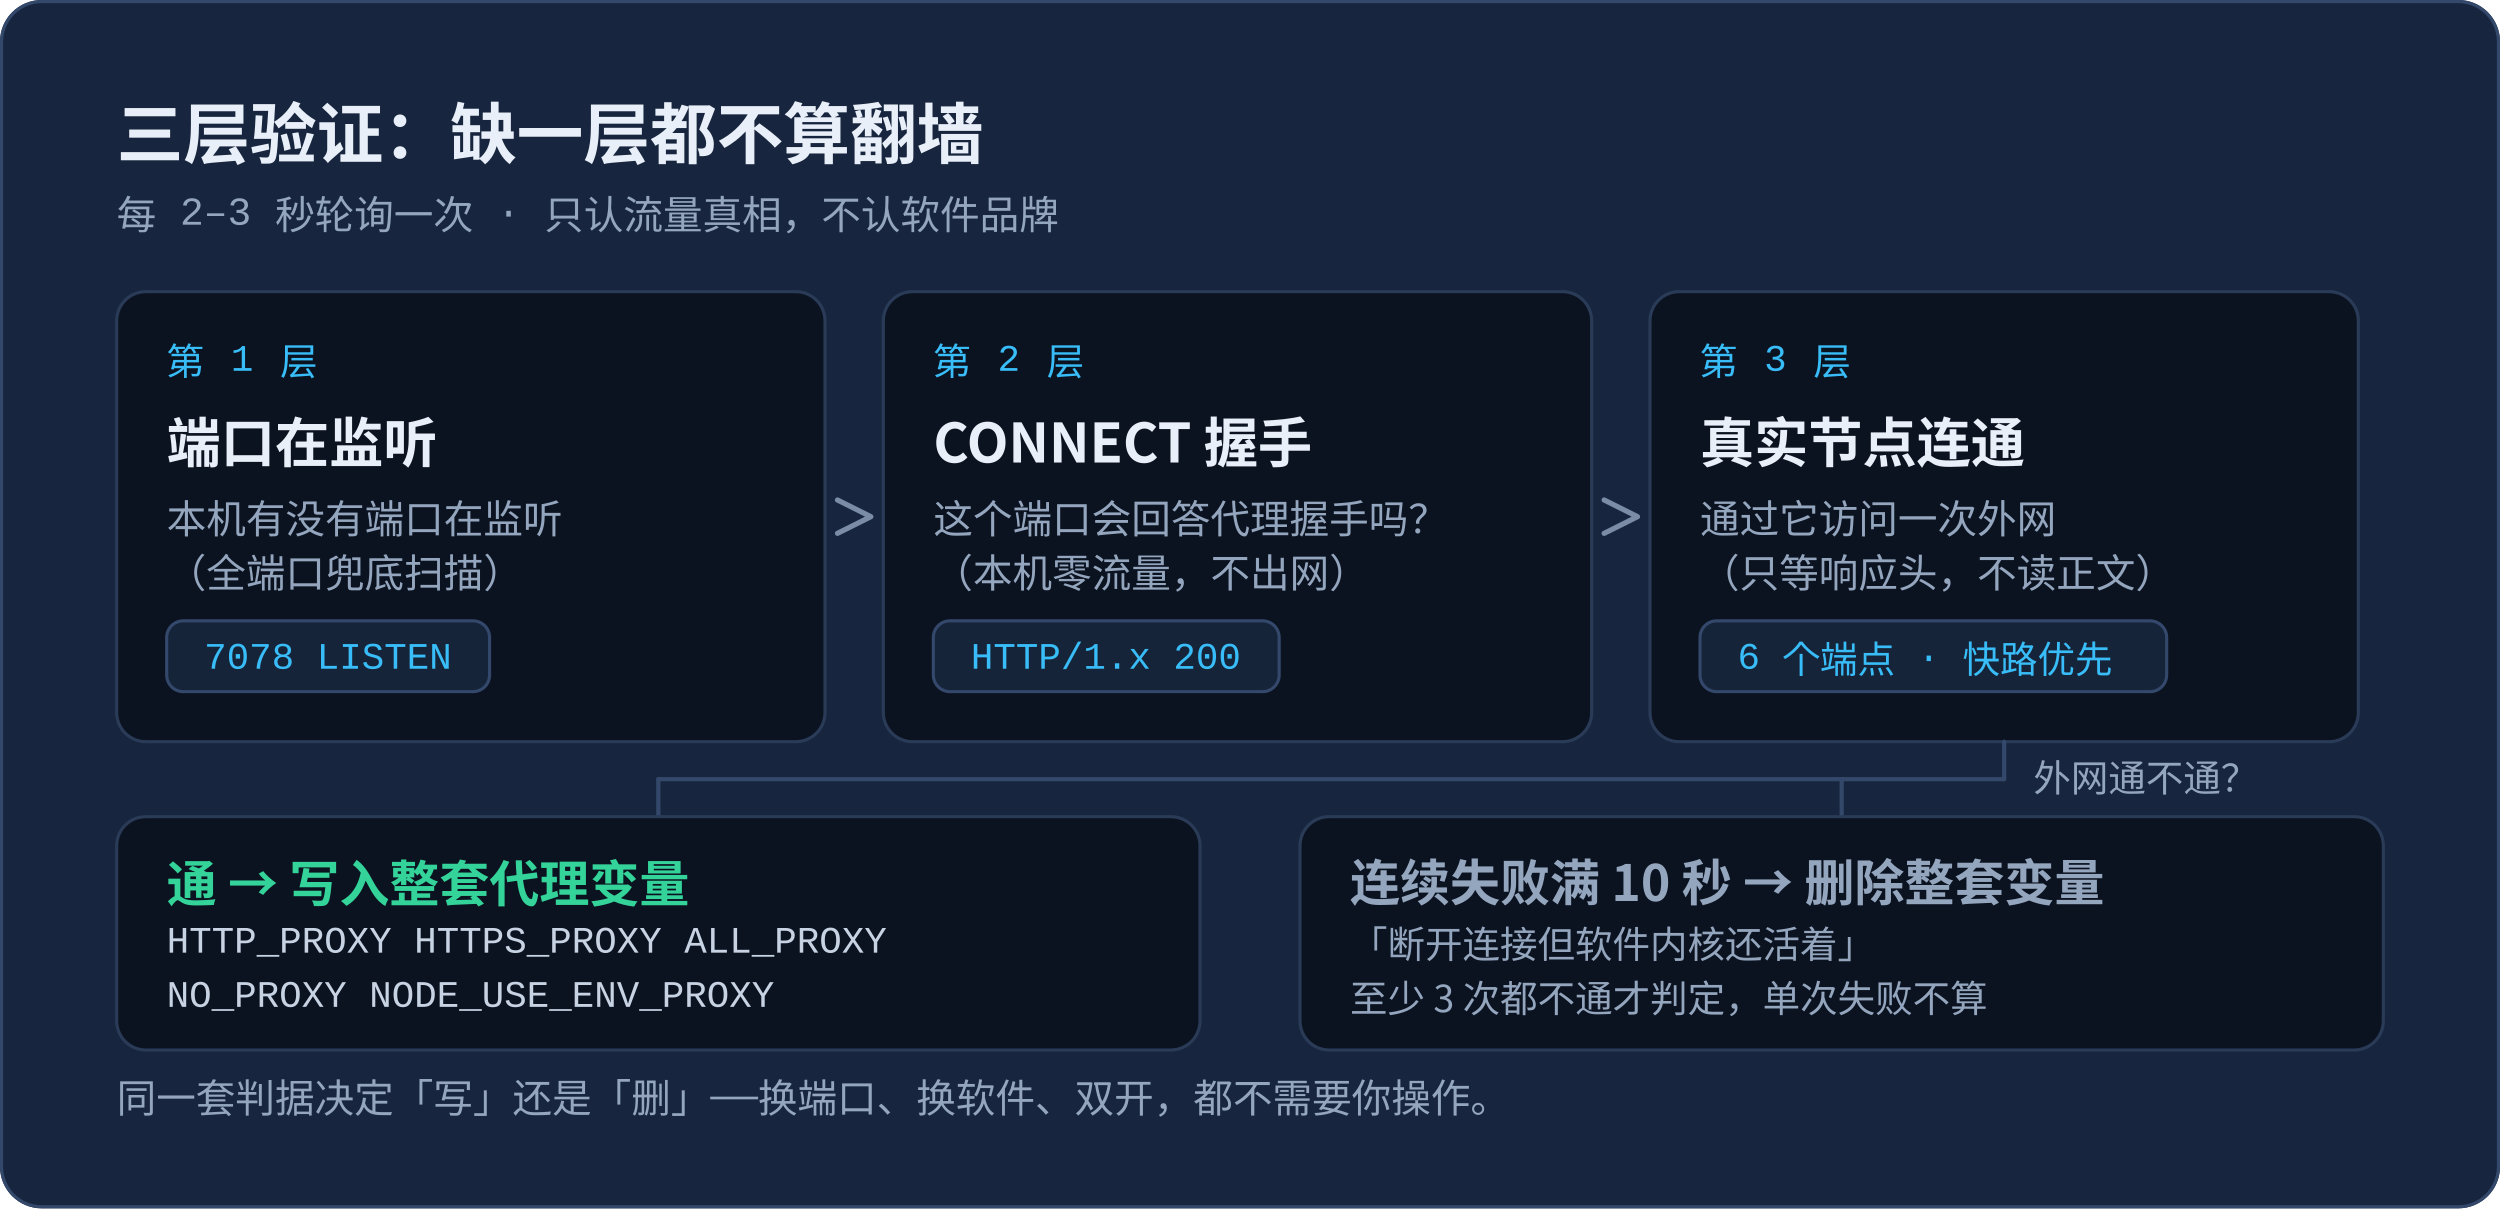
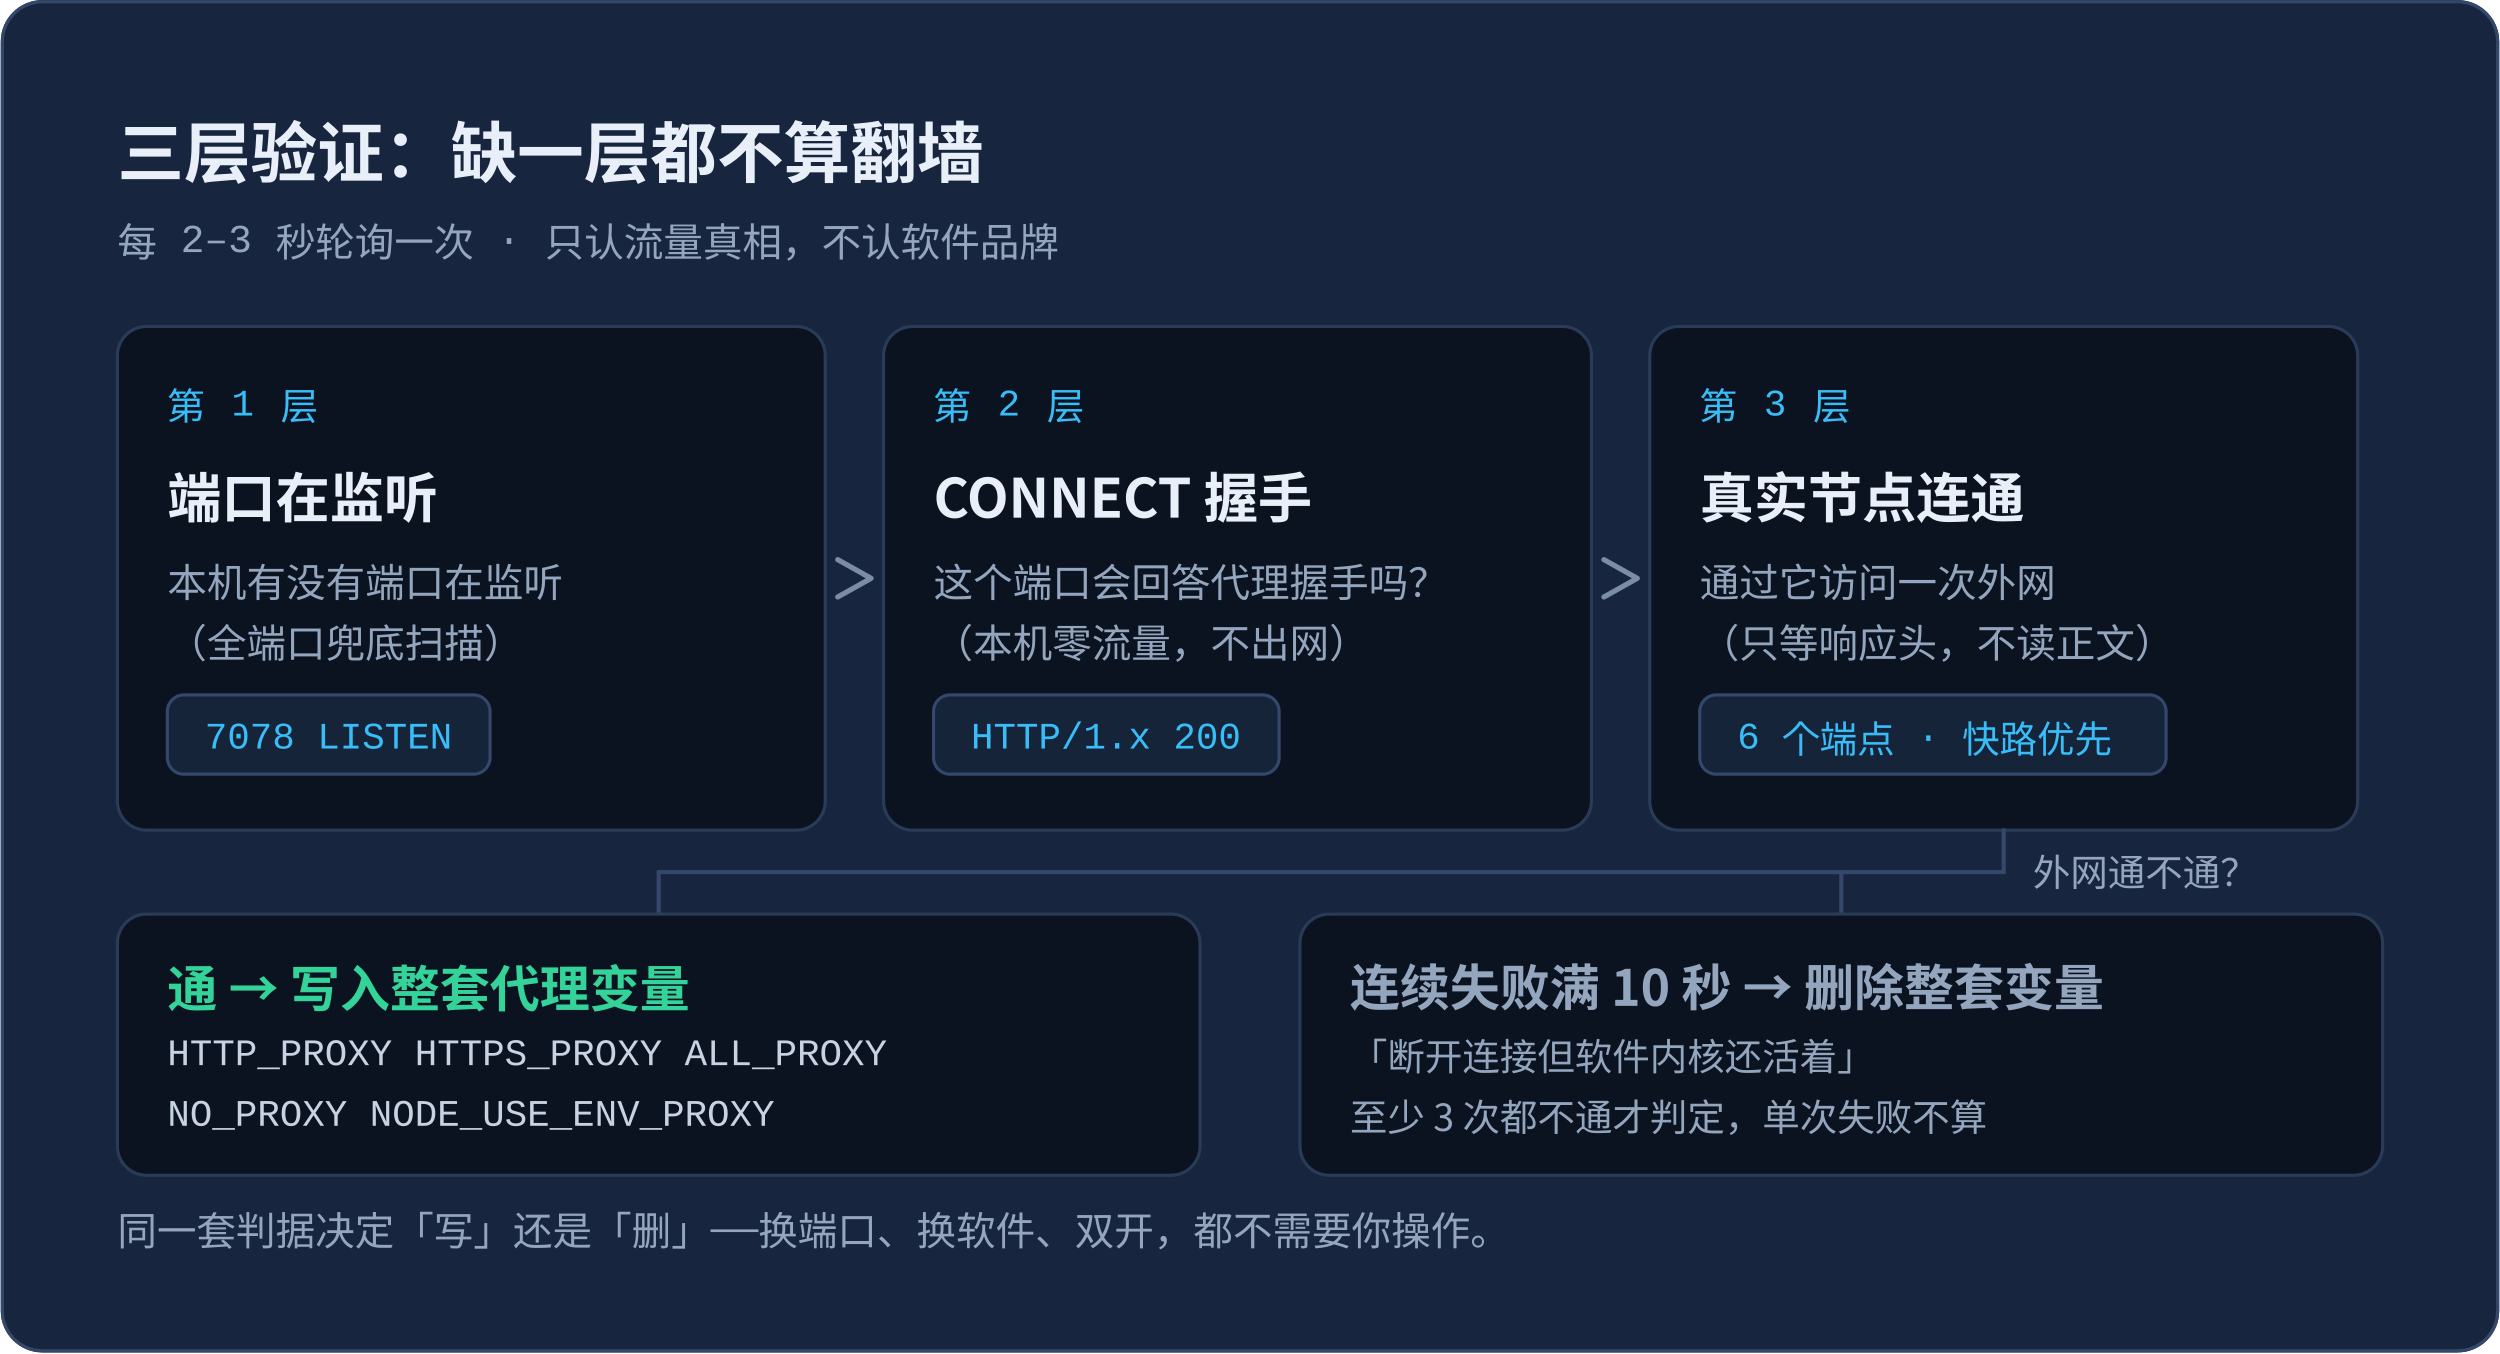
- <svg xmlns="http://www.w3.org/2000/svg" width="1200" height="580" viewBox="0 0 1200 580" role="img" aria-labelledby="mechTitle mechDesc" font-family="-apple-system, BlinkMacSystemFont, 'Segoe UI', 'PingFang SC', 'Microsoft YaHei', 'Noto Sans CJK SC', sans-serif">
-   <rect width="1200" height="580" rx="20" fill="#17263E" />
-   <rect x="0.75" y="0.75" width="1198.5" height="578.5" rx="19.25" fill="none" stroke="#33486B" stroke-width="1.5" />
+ <svg xmlns="http://www.w3.org/2000/svg" width="1200" height="649.6" viewBox="0 0 1200 650" role="img" aria-labelledby="mechTitle mechDesc" font-family="-apple-system, BlinkMacSystemFont, 'Segoe UI', 'PingFang SC', 'Microsoft YaHei', 'Noto Sans CJK SC', sans-serif">
+   <rect width="1200" height="649.6" rx="20" fill="#17263E" />
+   <rect x="0.75" y="0.84" width="1198.5" height="647.92" rx="19.25" fill="none" stroke="#33486B" stroke-width="1.5" />
  <g id="heading">
-     <text x="56" y="76" font-size="32" font-weight="700" fill="#E9EFF8">三层验证：缺一层都不算翻墙</text>
-     <text x="56" y="110" font-family="ui-monospace, SFMono-Regular, Menlo, Consolas, 'Liberation Mono', monospace" font-size="19" fill="#94A6BE">每 2–3 秒轮询一次 · 只认流量真相，不认软件品牌</text>
+     <text x="56" y="85.12" font-size="32" font-weight="700" fill="#E9EFF8">三层验证：缺一层都不算翻墙</text>
+     <text x="56" y="123.2" font-family="ui-monospace, SFMono-Regular, Menlo, Consolas, 'Liberation Mono', monospace" font-size="19" fill="#94A6BE">每 2–3 秒轮询一次 · 只认流量真相，不认软件品牌</text>
  </g>
  <g id="gates">
    <g id="gate-1">
-       <rect x="56" y="140" width="340" height="216" rx="14" fill="#0B1220" stroke="#2A3B58" stroke-width="1.5" />
-       <text x="80" y="180" font-family="ui-monospace, SFMono-Regular, Menlo, Consolas, 'Liberation Mono', monospace" font-size="18" fill="#38BDF8" letter-spacing="1">第 1 层</text>
-       <text x="80" y="222" font-size="26" font-weight="700" fill="#E9EFF8">端口在监听</text>
-       <text x="80" y="256" font-size="19" fill="#94A6BE">本机有没有端口在监听</text>
-       <text x="80" y="282" font-size="19" fill="#94A6BE">（全端口兜底扫描）</text>
-       <rect x="80" y="298" width="155" height="34" rx="8" fill="#16243A" stroke="#33486B" stroke-width="1.5" />
-       <text x="98" y="321" font-family="ui-monospace, SFMono-Regular, Menlo, Consolas, 'Liberation Mono', monospace" font-size="18" fill="#38BDF8">7078 LISTEN</text>
+       <rect x="56" y="156.8" width="340" height="241.92" rx="14" fill="#0B1220" stroke="#2A3B58" stroke-width="1.5" />
+       <text x="80" y="201.6" font-family="ui-monospace, SFMono-Regular, Menlo, Consolas, 'Liberation Mono', monospace" font-size="18" fill="#38BDF8" letter-spacing="1">第 1 层</text>
+       <text x="80" y="248.64" font-size="26" font-weight="700" fill="#E9EFF8">端口在监听</text>
+       <text x="80" y="286.72" font-size="19" fill="#94A6BE">本机有没有端口在监听</text>
+       <text x="80" y="315.84" font-size="19" fill="#94A6BE">（全端口兜底扫描）</text>
+       <rect x="80" y="333.76" width="155" height="38.08" rx="8" fill="#16243A" stroke="#33486B" stroke-width="1.5" />
+       <text x="98" y="359.52" font-family="ui-monospace, SFMono-Regular, Menlo, Consolas, 'Liberation Mono', monospace" font-size="18" fill="#38BDF8">7078 LISTEN</text>
    </g>
    <g id="gate-2">
-       <rect x="424" y="140" width="340" height="216" rx="14" fill="#0B1220" stroke="#2A3B58" stroke-width="1.5" />
-       <text x="448" y="180" font-family="ui-monospace, SFMono-Regular, Menlo, Consolas, 'Liberation Mono', monospace" font-size="18" fill="#38BDF8" letter-spacing="1">第 2 层</text>
-       <text x="448" y="222" font-size="26" font-weight="700" fill="#E9EFF8">CONNECT 握手</text>
-       <text x="448" y="256" font-size="19" fill="#94A6BE">这个端口会回答代理握手吗？</text>
-       <text x="448" y="282" font-size="19" fill="#94A6BE">（本机零流量，不出网）</text>
-       <rect x="448" y="298" width="166" height="34" rx="8" fill="#16243A" stroke="#33486B" stroke-width="1.5" />
-       <text x="466" y="321" font-family="ui-monospace, SFMono-Regular, Menlo, Consolas, 'Liberation Mono', monospace" font-size="18" fill="#38BDF8">HTTP/1.x 200</text>
+       <rect x="424" y="156.8" width="340" height="241.92" rx="14" fill="#0B1220" stroke="#2A3B58" stroke-width="1.5" />
+       <text x="448" y="201.6" font-family="ui-monospace, SFMono-Regular, Menlo, Consolas, 'Liberation Mono', monospace" font-size="18" fill="#38BDF8" letter-spacing="1">第 2 层</text>
+       <text x="448" y="248.64" font-size="26" font-weight="700" fill="#E9EFF8">CONNECT 握手</text>
+       <text x="448" y="286.72" font-size="19" fill="#94A6BE">这个端口会回答代理握手吗？</text>
+       <text x="448" y="315.84" font-size="19" fill="#94A6BE">（本机零流量，不出网）</text>
+       <rect x="448" y="333.76" width="166" height="38.08" rx="8" fill="#16243A" stroke="#33486B" stroke-width="1.5" />
+       <text x="466" y="359.52" font-family="ui-monospace, SFMono-Regular, Menlo, Consolas, 'Liberation Mono', monospace" font-size="18" fill="#38BDF8">HTTP/1.x 200</text>
    </g>
    <g id="gate-3">
-       <rect x="792" y="140" width="340" height="216" rx="14" fill="#0B1220" stroke="#2A3B58" stroke-width="1.5" />
-       <text x="816" y="180" font-family="ui-monospace, SFMono-Regular, Menlo, Consolas, 'Liberation Mono', monospace" font-size="18" fill="#38BDF8" letter-spacing="1">第 3 层</text>
-       <text x="816" y="222" font-size="26" font-weight="700" fill="#E9EFF8">真实节点连通</text>
-       <text x="816" y="256" font-size="19" fill="#94A6BE">通过它访问一次外网</text>
-       <text x="816" y="282" font-size="19" fill="#94A6BE">（只等响应头，不读正文）</text>
-       <rect x="816" y="298" width="224" height="34" rx="8" fill="#16243A" stroke="#33486B" stroke-width="1.5" />
-       <text x="834" y="321" font-family="ui-monospace, SFMono-Regular, Menlo, Consolas, 'Liberation Mono', monospace" font-size="18" fill="#38BDF8">6 个端点 · 快路优先</text>
+       <rect x="792" y="156.8" width="340" height="241.92" rx="14" fill="#0B1220" stroke="#2A3B58" stroke-width="1.5" />
+       <text x="816" y="201.6" font-family="ui-monospace, SFMono-Regular, Menlo, Consolas, 'Liberation Mono', monospace" font-size="18" fill="#38BDF8" letter-spacing="1">第 3 层</text>
+       <text x="816" y="248.64" font-size="26" font-weight="700" fill="#E9EFF8">真实节点连通</text>
+       <text x="816" y="286.72" font-size="19" fill="#94A6BE">通过它访问一次外网</text>
+       <text x="816" y="315.84" font-size="19" fill="#94A6BE">（只等响应头，不读正文）</text>
+       <rect x="816" y="333.76" width="224" height="38.08" rx="8" fill="#16243A" stroke="#33486B" stroke-width="1.5" />
+       <text x="834" y="359.52" font-family="ui-monospace, SFMono-Regular, Menlo, Consolas, 'Liberation Mono', monospace" font-size="18" fill="#38BDF8">6 个端点 · 快路优先</text>
    </g>
  </g>
-   <g id="flow-arrows" fill="none" stroke="#7A8CA6" stroke-width="2.5" stroke-linecap="round" stroke-linejoin="round">
-     <path d="M402 240 L418 248 L402 256" />
-     <path d="M770 240 L786 248 L770 256" />
+   <g id="flowarrows" fill="none" stroke="#7A8CA6" stroke-width="2.5" stroke-linecap="round" stroke-linejoin="round">
+     <path d="M402 268.8L418 277.76L402 286.72" />
+     <path d="M770 268.8L786 277.76L770 286.72" />
  </g>
  <g id="branch" fill="none" stroke="#33486B" stroke-width="2" stroke-linecap="round">
-     <path d="M962 356 L962 374" />
-     <path d="M316 374 L962 374" />
-     <path d="M316 374 L316 392" />
-     <path d="M884 374 L884 392" />
+     <path d="M962 398.72L962 418.88" />
+     <path d="M316 418.88L962 418.88" />
+     <path d="M316 418.88L316 439.04" />
+     <path d="M884 418.88L884 439.04" />
  </g>
-   <text x="976" y="380" font-size="18" fill="#94A6BE">外网通不通？</text>
+   <text x="976" y="425.6" font-size="18" fill="#94A6BE">外网通不通？</text>
  <g id="outcome">
-     <g id="outcome-on">
-       <rect x="56" y="392" width="520" height="112" rx="14" fill="#0B1220" stroke="#2A3B58" stroke-width="1.5" />
-       <text x="80" y="422.5" dominant-baseline="central" font-size="24" font-weight="700" fill="#34D399">通 → 写入整套代理变量</text>
-       <text x="80" y="452.5" dominant-baseline="central" font-family="ui-monospace, SFMono-Regular, Menlo, Consolas, 'Liberation Mono', monospace" font-size="18" fill="#C7D3E3">HTTP_PROXY  HTTPS_PROXY  ALL_PROXY</text>
-       <text x="80" y="478.5" dominant-baseline="central" font-family="ui-monospace, SFMono-Regular, Menlo, Consolas, 'Liberation Mono', monospace" font-size="18" fill="#C7D3E3">NO_PROXY  NODE_USE_ENV_PROXY</text>
+     <g id="outcomeon">
+       <rect x="56" y="439.04" width="520" height="125.44" rx="14" fill="#0B1220" stroke="#2A3B58" stroke-width="1.5" />
+       <text x="80" y="473.2" dominant-baseline="central" font-size="24" font-weight="700" fill="#34D399">通 → 写入整套代理变量</text>
+       <text x="80" y="506.8" dominant-baseline="central" font-family="ui-monospace, SFMono-Regular, Menlo, Consolas, 'Liberation Mono', monospace" font-size="18" fill="#C7D3E3">HTTP_PROXY  HTTPS_PROXY  ALL_PROXY</text>
+       <text x="80" y="535.92" dominant-baseline="central" font-family="ui-monospace, SFMono-Regular, Menlo, Consolas, 'Liberation Mono', monospace" font-size="18" fill="#C7D3E3">NO_PROXY  NODE_USE_ENV_PROXY</text>
    </g>
-     <g id="outcome-off">
-       <rect x="624" y="392" width="520" height="112" rx="14" fill="#0B1220" stroke="#2A3B58" stroke-width="1.5" />
-       <text x="648" y="422" dominant-baseline="central" font-size="24" font-weight="700" fill="#94A6BE">连续失败满 10 秒 → 删除整套变量</text>
-       <text x="648" y="452" dominant-baseline="central" font-size="18" fill="#94A6BE">「断开连接但软件内核还活着」</text>
-       <text x="648" y="478" dominant-baseline="central" font-size="18" fill="#94A6BE">至少 3 次都不通才判定，单次失败不算</text>
+     <g id="outcomeoff">
+       <rect x="624" y="439.04" width="520" height="125.44" rx="14" fill="#0B1220" stroke="#2A3B58" stroke-width="1.5" />
+       <text x="648" y="472.64" dominant-baseline="central" font-size="24" font-weight="700" fill="#94A6BE">连续失败满 10 秒 → 删除整套变量</text>
+       <text x="648" y="506.24" dominant-baseline="central" font-size="18" fill="#94A6BE">「断开连接但软件内核还活着」</text>
+       <text x="648" y="535.36" dominant-baseline="central" font-size="18" fill="#94A6BE">至少 3 次都不通才判定，单次失败不算</text>
    </g>
  </g>
-   <text x="56" y="534" font-family="ui-monospace, SFMono-Regular, Menlo, Consolas, 'Liberation Mono', monospace" font-size="19" fill="#94A6BE">同一套判据决定「写」还是「删」——换端口、换软件、双开，都不需要你操作。</text>
+   <text x="56" y="598.08" font-family="ui-monospace, SFMono-Regular, Menlo, Consolas, 'Liberation Mono', monospace" font-size="19" fill="#94A6BE">同一套判据决定「写」还是「删」——换端口、换软件、双开，都不需要你操作。</text>
</svg>
